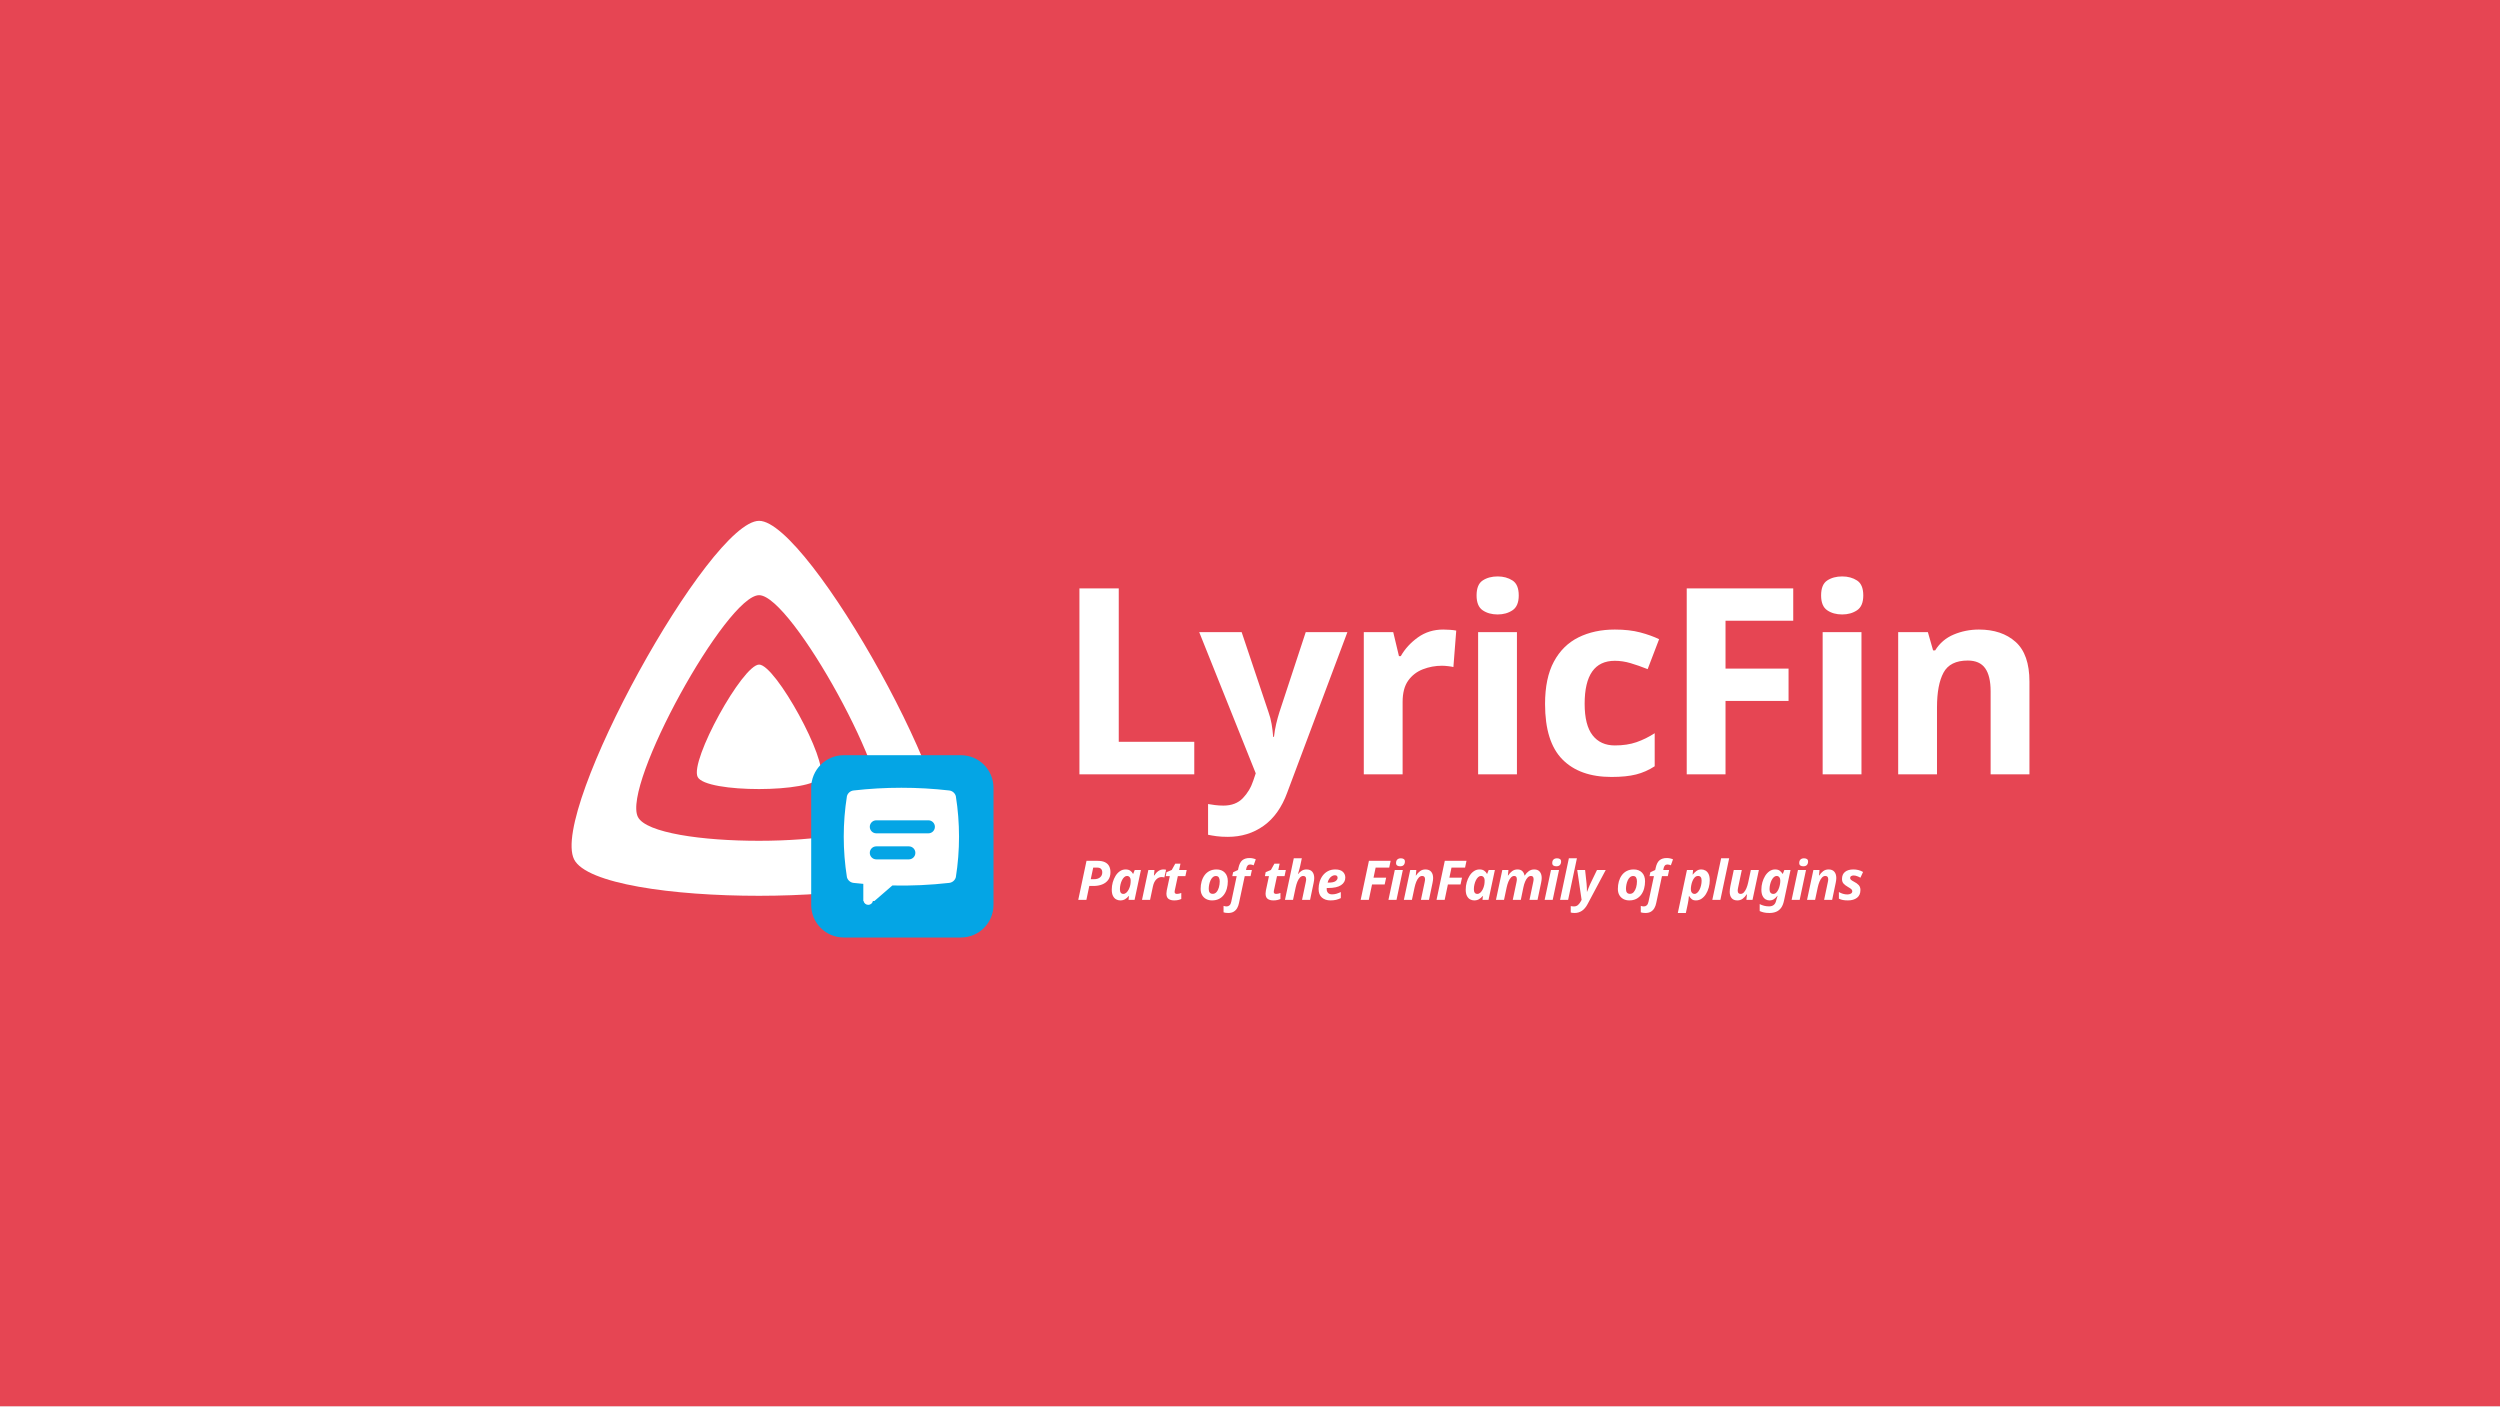
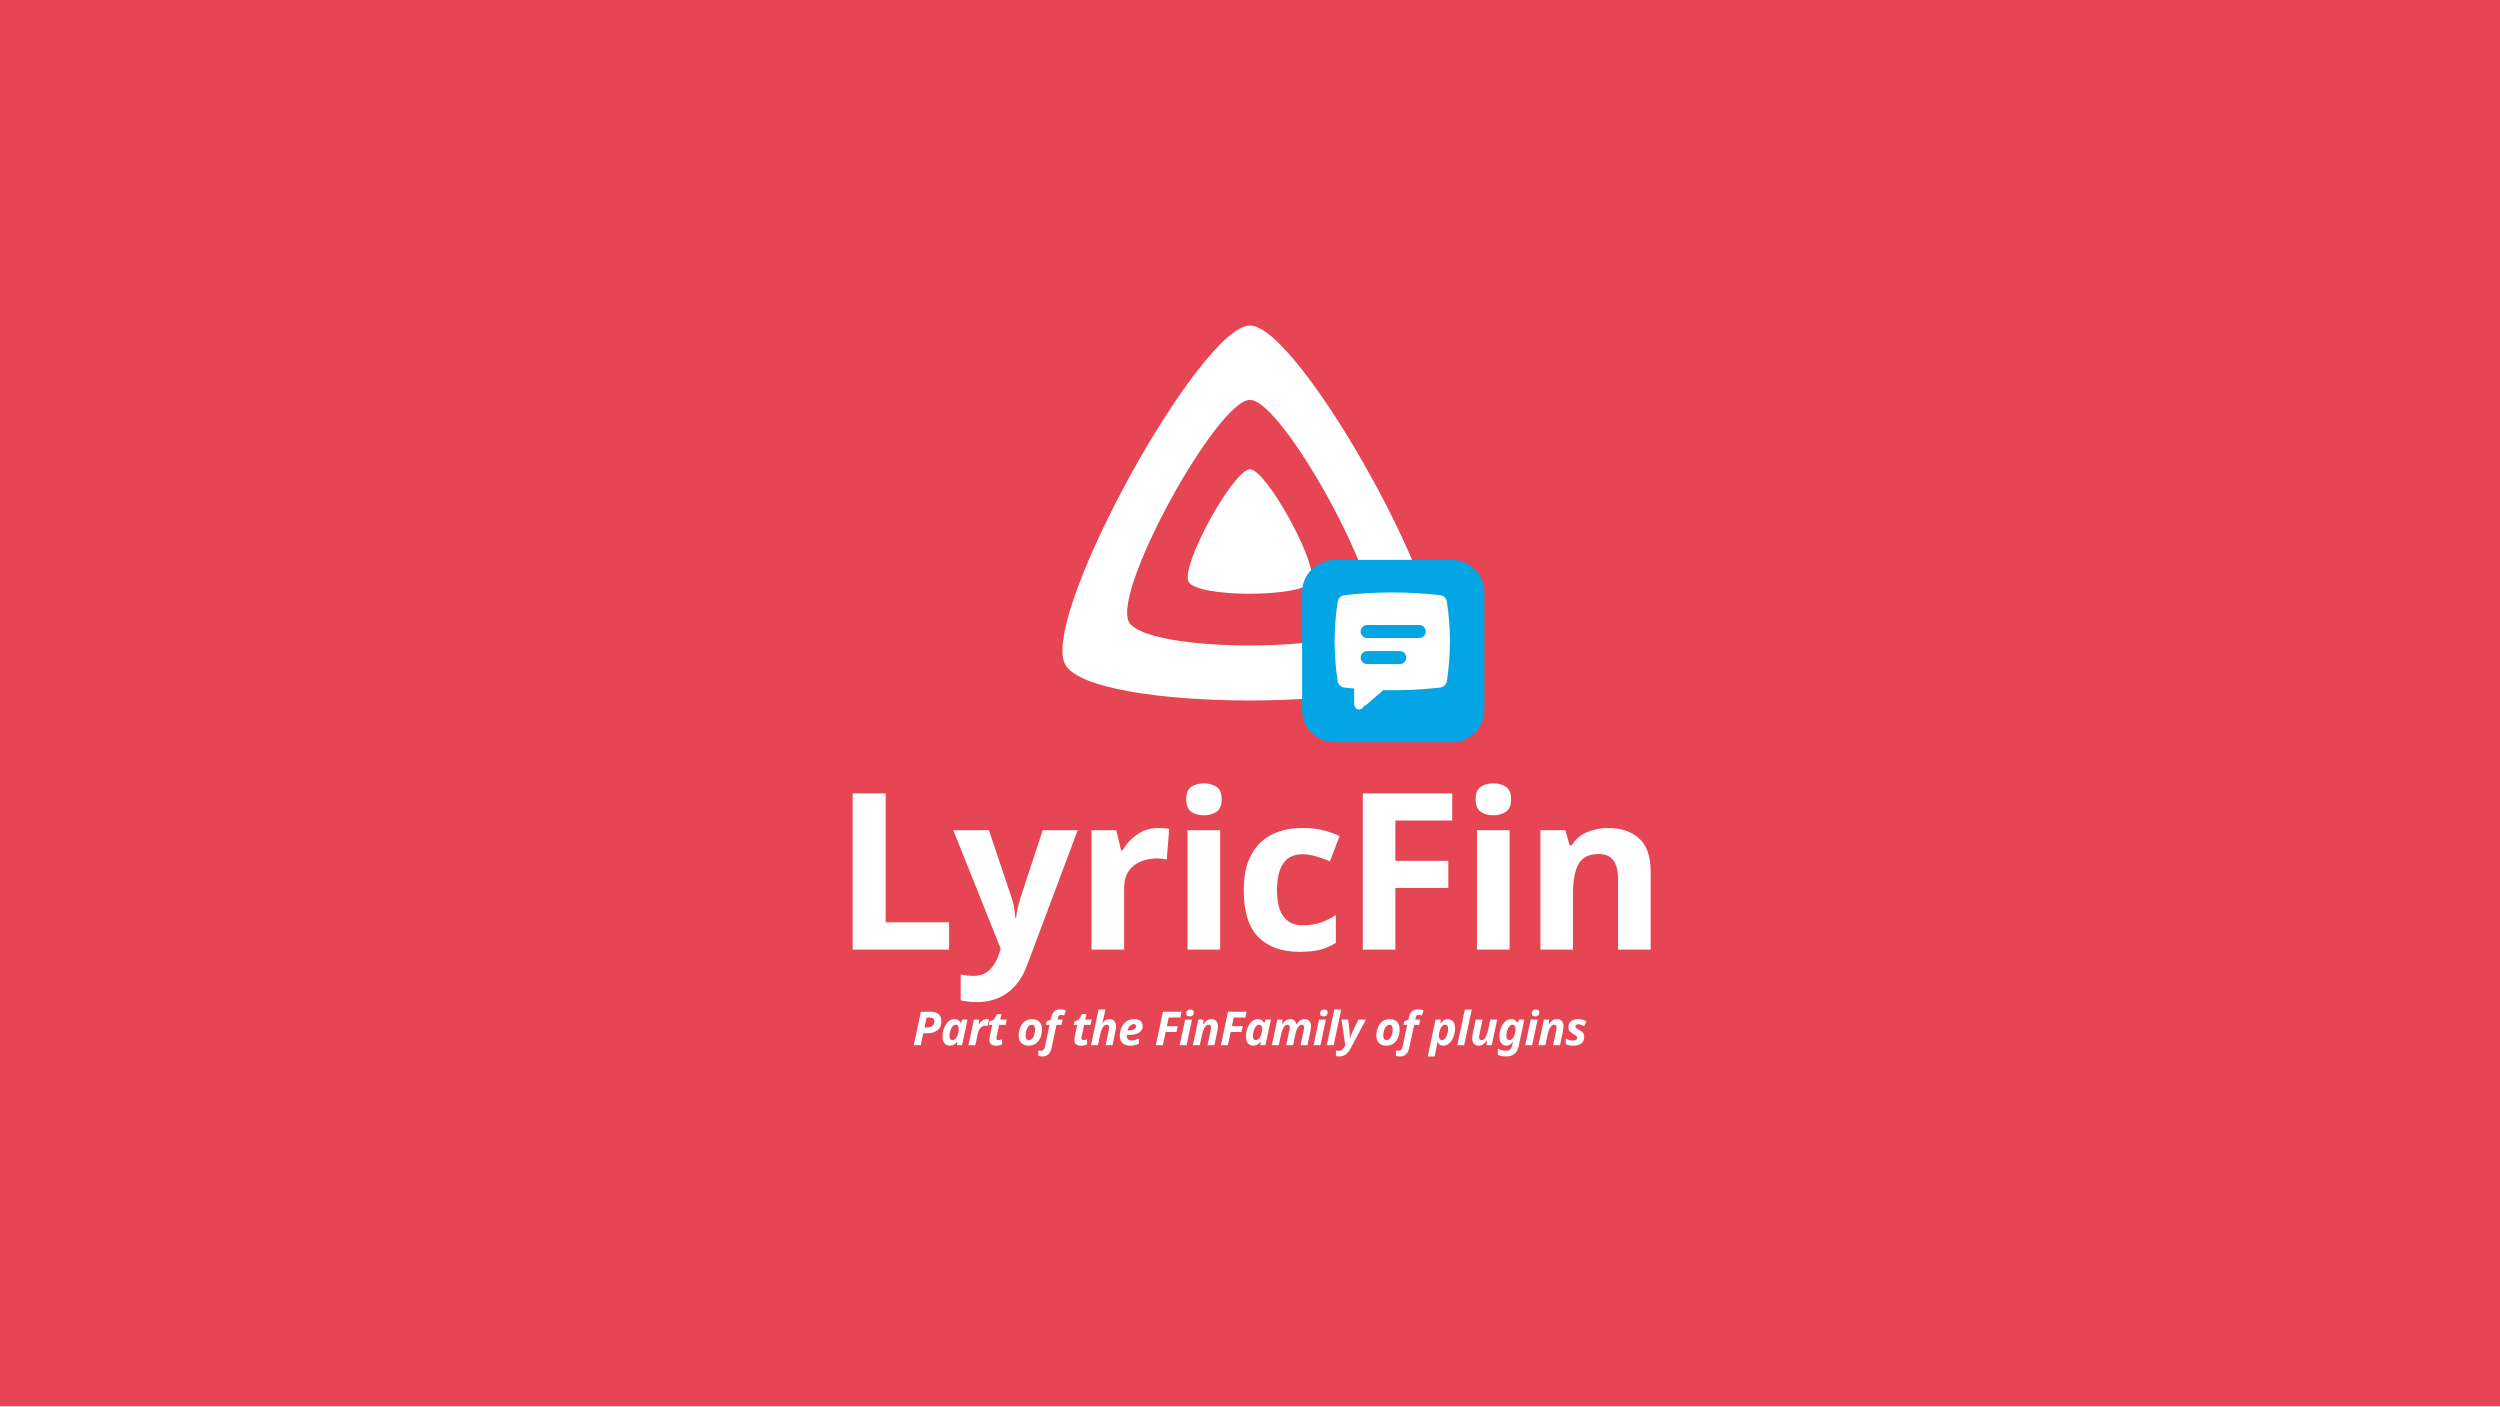
<svg xmlns="http://www.w3.org/2000/svg" width="1920" height="1080" viewBox="0 0 1920 1080">
  <defs>
    <style type="text/css">
      .title {
        font-family: "Nunito", "Quicksand", "Comfortaa", "Arial Rounded MT Bold", ui-rounded, sans-serif;
        font-weight: 700;
-         font-size: 200px;
+         font-size: 168px;
        fill: #ffffff;
        letter-spacing: -0.015em;
      }
      .tagline {
        font-family: "Nunito", "Quicksand", "Comfortaa", "Arial Rounded MT Bold", ui-rounded, sans-serif;
        font-weight: 700;
        font-style: italic;
-         font-size: 42px;
+         font-size: 36px;
        fill: #ffffff;
        letter-spacing: -0.015em;
      }
    </style>
  </defs>
  <rect width="1920" height="1080" fill="#e64553" />
-   <g transform="translate(960, 540)">
-     <g transform="translate(-577.00, -200.00)">
-       <g transform="translate(-40.00, -40.00) scale(10.0)">
+   <g transform="translate(960, 530)">
+     <g transform="translate(-200, -340)">
+       <g transform="translate(-40, -40) scale(10)">
        <rect width="40" height="40" x="4" y="4" rx="4" fill="#e64553" />
        <path fill="#ffffff" d="M 24 10 C 20.19 10 7.92 32.24 9.79 36 C 11.66 39.75 36.36 39.71 38.21 36 C 40.25 32.29 27.81 10 24 10 Z M 33.31 32.74 C 32.1 35.17 15.92 35.2 14.69 32.74 C 13.46 30.28 21.5 15.71 24 15.71 C 26.5 15.71 34.52 30.31 33.31 32.74 Z M 24 21.04 C 22.74 21.04 18.66 28.42 19.28 29.67 C 19.9 30.92 28.1 30.9 28.71 29.67 C 29.32 28.44 25.26 21.04 24 21.04 Z" />
        <rect width="14" height="14" x="28" y="28" rx="2.5" fill="#04a5e5" />
        <path fill="#ffffff" transform="translate(30.5, 30.5) scale(0.216)" d="M 39.855 31.811 A 2.763 2.763 0 0 1 37.48 33.827 A 150.4 150.4 0 0 1 17.285 34.745 L 10.907 40.258 H 10.373 A 1.695 1.695 0 0 1 7.044 40.258 H 6.956 L 6.956 34.17 C 5.806 34.07 4.656 33.958 3.507 33.828 A 2.763 2.763 0 0 1 1.132 31.812 A 92.124 92.124 0 0 1 1.132 2.979 A 2.763 2.763 0 0 1 3.507 0.963 A 150.236 150.236 0 0 1 37.477 0.963 A 2.763 2.763 0 0 1 39.852 2.979 A 92.124 92.124 0 0 1 39.855 31.811 Z" />
        <rect fill="#04a5e5" x="32.5" y="33" width="5" height="1" rx="0.5" />
        <rect fill="#04a5e5" x="32.5" y="35" width="3.5" height="1" rx="0.5" />
      </g>
-       <text class="title" x="428.00" y="99.50" dominant-baseline="hanging">LyricFin</text>
-       <text class="tagline" x="444.00" y="318.50" dominant-baseline="hanging">Part of the FinFamily of plugins</text>
    </g>
+     <text class="title" text-anchor="middle" dominant-baseline="middle" x="0" y="140">LyricFin</text>
+     <text class="tagline" text-anchor="middle" dominant-baseline="middle" x="0" y="260">Part of the FinFamily of plugins</text>
  </g>
</svg>
